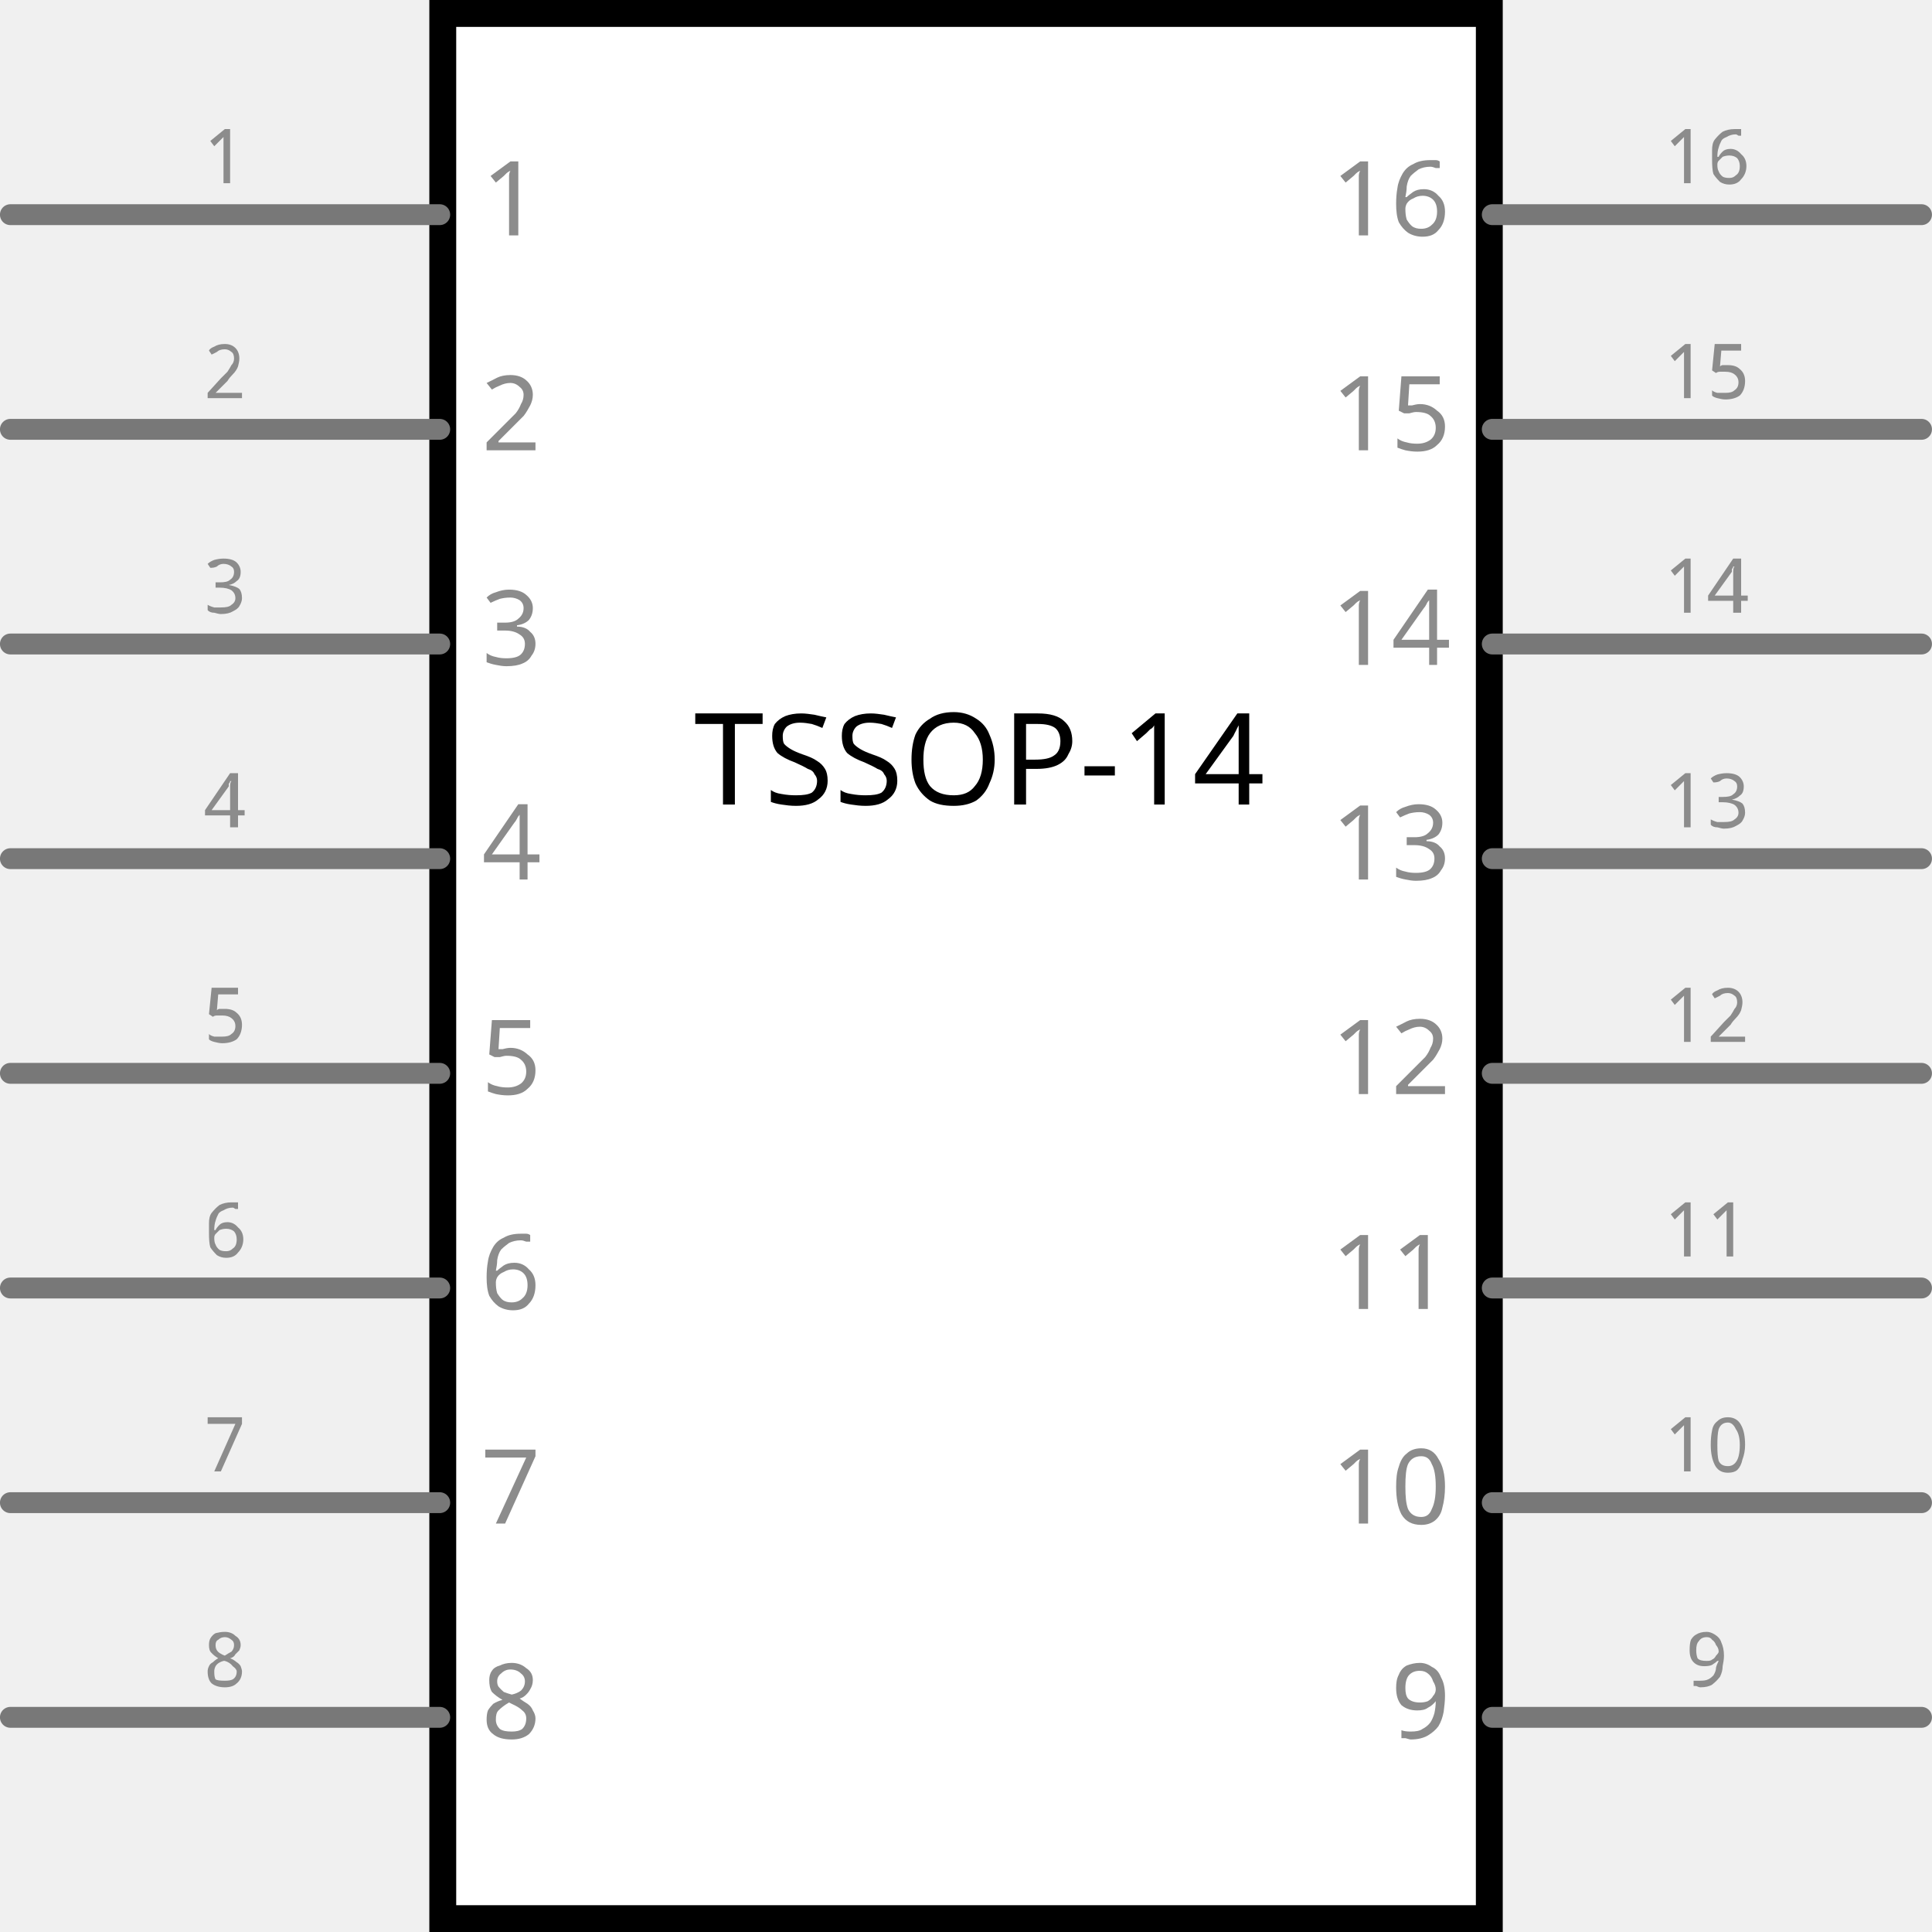
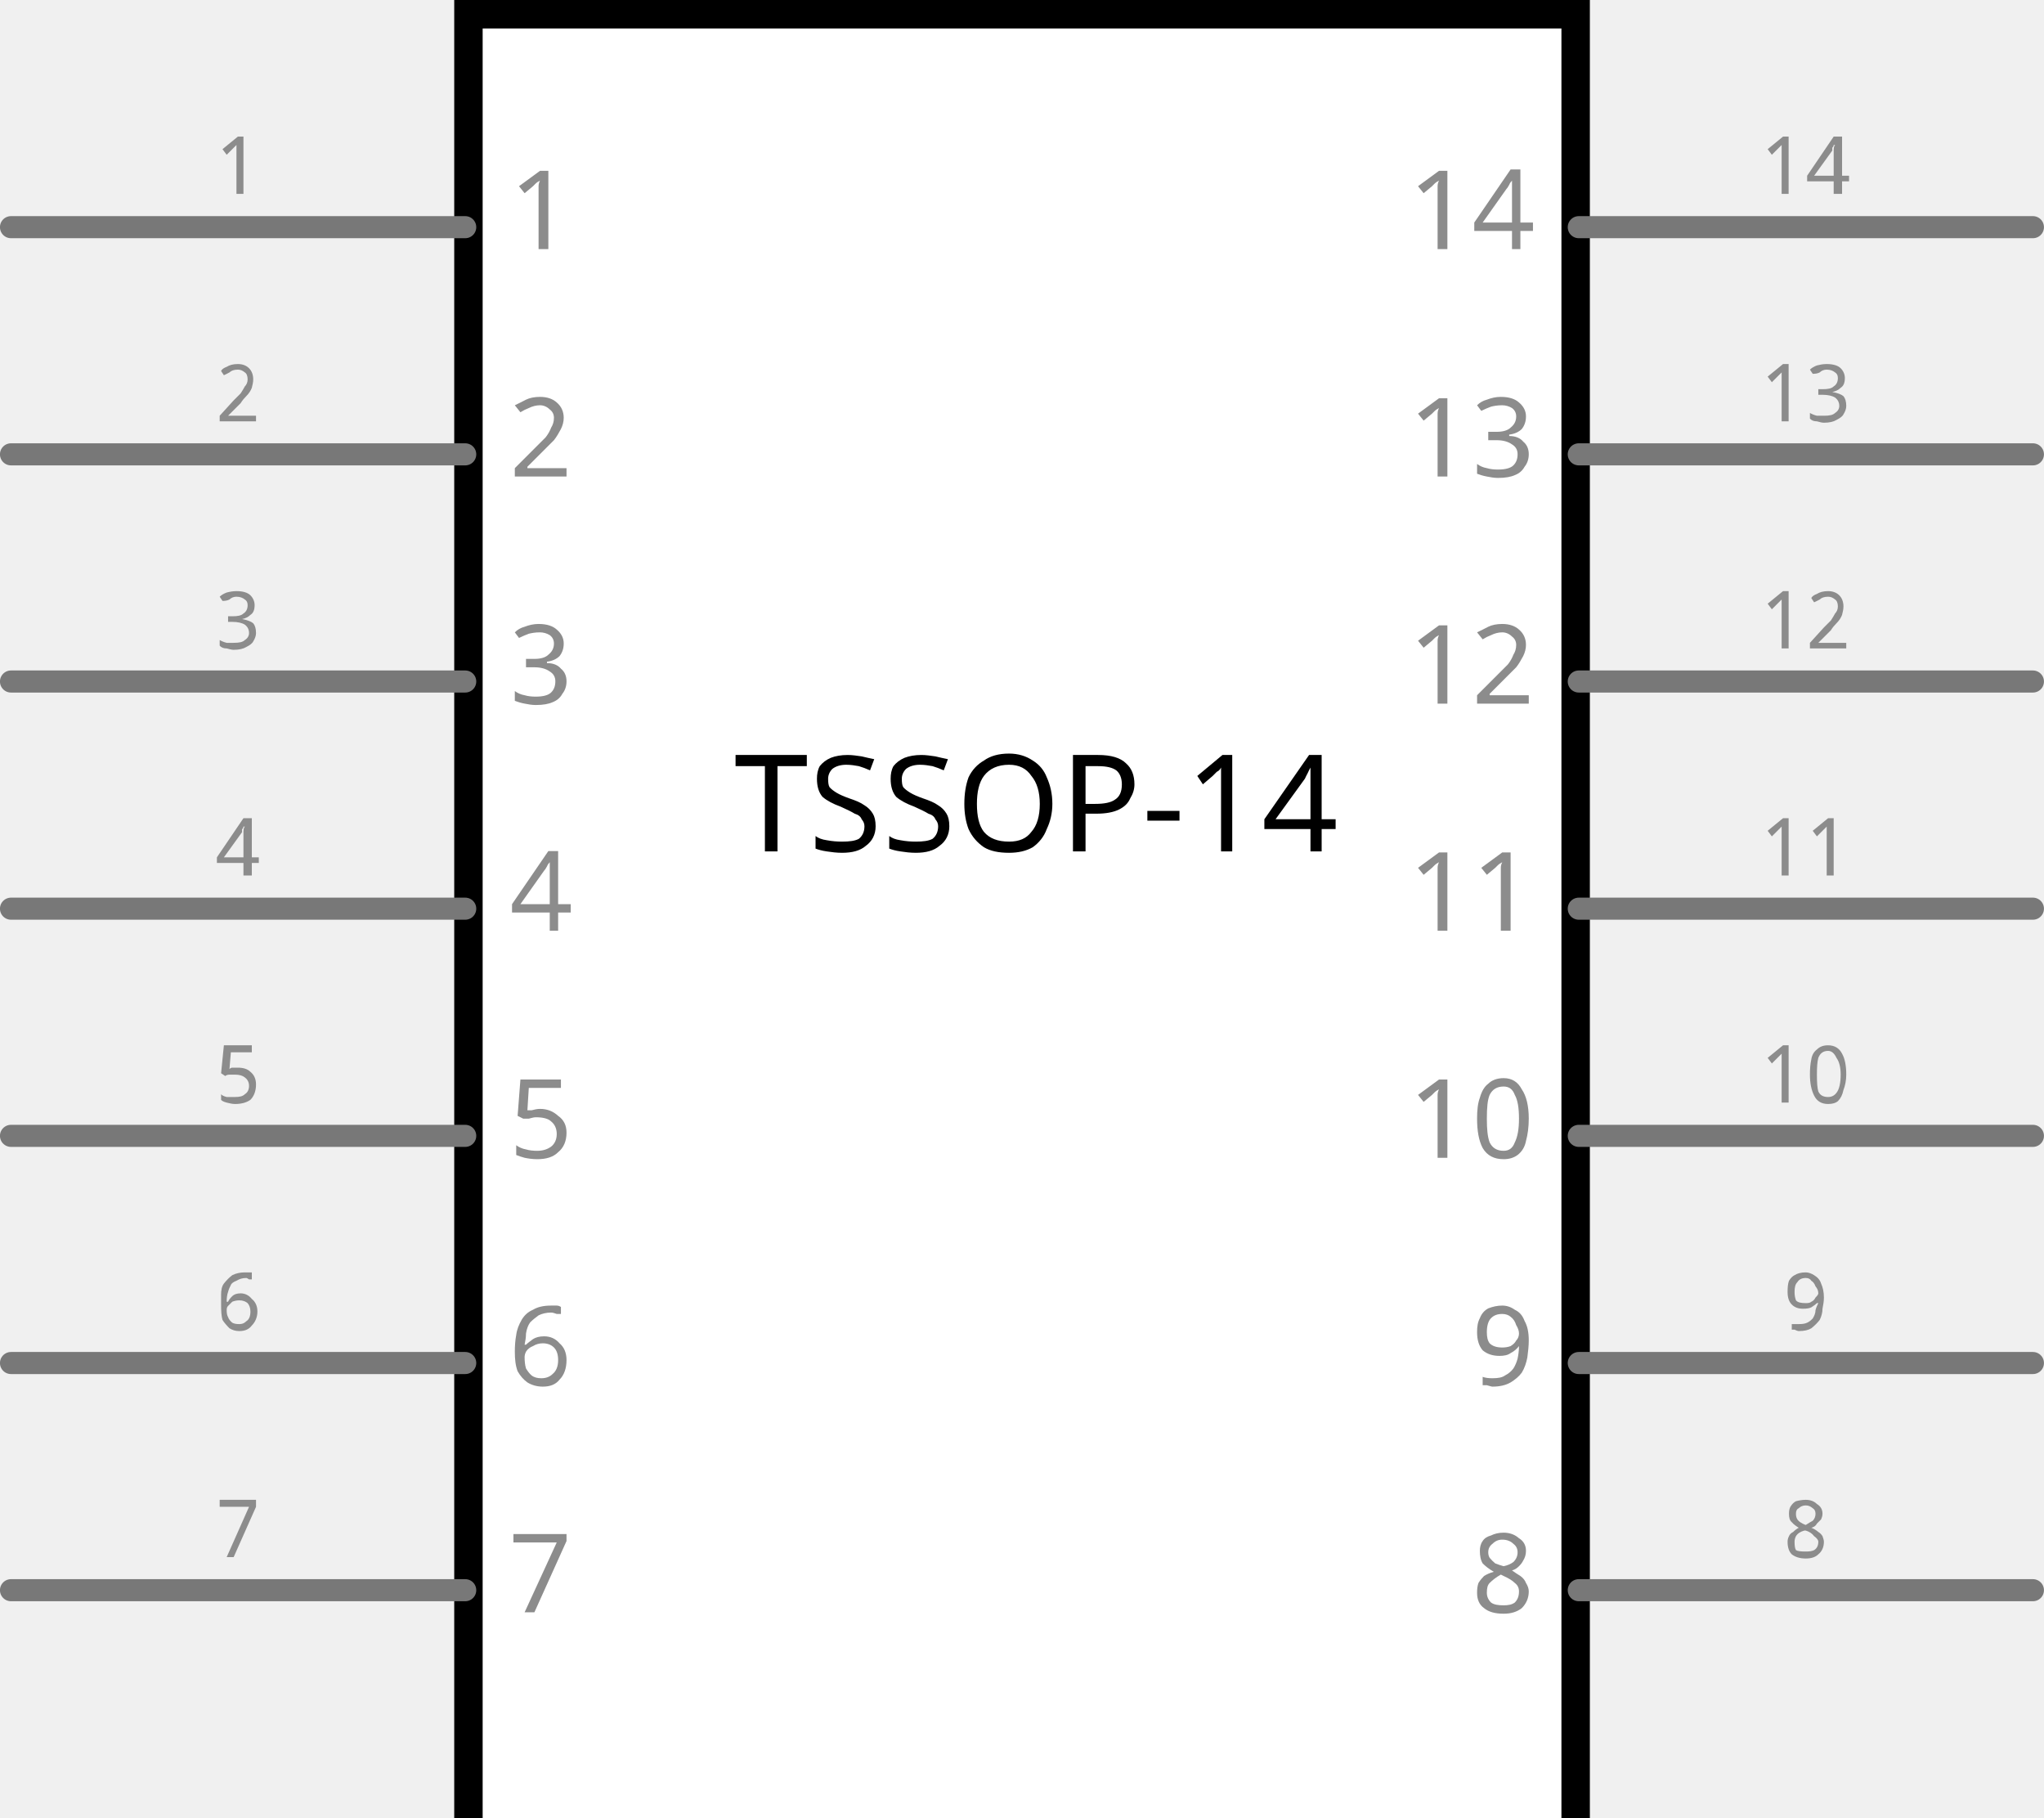
- <svg xmlns="http://www.w3.org/2000/svg" version="1.2" baseProfile="tiny" x="0in" y="0in" width="0.9in" height="0.9in" viewBox="0 0 22.86 22.86">
+ <svg xmlns="http://www.w3.org/2000/svg" version="1.2" baseProfile="tiny" x="0in" y="0in" width="0.9in" height="0.8in" viewBox="0 0 22.86 20.32">
  <g id="schematic">
    <rect class="interior rect" x="5.239" y="0.159" width="12.383" height="22.543" fill="#FFFFFF" stroke="#000000" stroke-width="0.318" stroke-linecap="round" />
-     <line class="pin" x1="17.657" y1="2.54" x2="22.736" y2="2.54" fill="none" stroke="#787878" stroke-width="0.247" stroke-linecap="round" id="connector15pin" />
-     <text class="text" font-family="'Droid Sans'" stroke="none" stroke-width="0" fill="#8c8c8c" font-size="0.882" x="20.197" y="2.17" text-anchor="middle">16</text>
-     <text class="text" font-family="'Droid Sans'" stroke="none" stroke-width="0" fill="#8c8c8c" font-size="1.235" x="17.163" y="2.787" text-anchor="end">16</text>
-     <rect class="terminal" x="22.736" y="2.417" width="0.247" height="0.247" fill="none" stroke="none" stroke-width="0" id="connector15terminal" />
-     <line class="pin" x1="17.657" y1="5.08" x2="22.736" y2="5.08" fill="none" stroke="#787878" stroke-width="0.247" stroke-linecap="round" id="connector14pin" />
-     <text class="text" font-family="'Droid Sans'" stroke="none" stroke-width="0" fill="#8c8c8c" font-size="0.882" x="20.197" y="4.71" text-anchor="middle">15</text>
-     <text class="text" font-family="'Droid Sans'" stroke="none" stroke-width="0" fill="#8c8c8c" font-size="1.235" x="17.163" y="5.327" text-anchor="end">15</text>
-     <rect class="terminal" x="22.736" y="4.957" width="0.247" height="0.247" fill="none" stroke="none" stroke-width="0" id="connector14terminal" />
-     <line class="pin" x1="17.657" y1="7.62" x2="22.736" y2="7.62" fill="none" stroke="#787878" stroke-width="0.247" stroke-linecap="round" id="connector13pin" />
-     <text class="text" font-family="'Droid Sans'" stroke="none" stroke-width="0" fill="#8c8c8c" font-size="0.882" x="20.197" y="7.25" text-anchor="middle">14</text>
-     <text class="text" font-family="'Droid Sans'" stroke="none" stroke-width="0" fill="#8c8c8c" font-size="1.235" x="17.163" y="7.867" text-anchor="end">14</text>
-     <rect class="terminal" x="22.736" y="7.497" width="0.247" height="0.247" fill="none" stroke="none" stroke-width="0" id="connector13terminal" />
-     <line class="pin" x1="17.657" y1="10.16" x2="22.736" y2="10.16" fill="none" stroke="#787878" stroke-width="0.247" stroke-linecap="round" id="connector12pin" />
-     <text class="text" font-family="'Droid Sans'" stroke="none" stroke-width="0" fill="#8c8c8c" font-size="0.882" x="20.197" y="9.79" text-anchor="middle">13</text>
-     <text class="text" font-family="'Droid Sans'" stroke="none" stroke-width="0" fill="#8c8c8c" font-size="1.235" x="17.163" y="10.407" text-anchor="end">13</text>
-     <rect class="terminal" x="22.736" y="10.037" width="0.247" height="0.247" fill="none" stroke="none" stroke-width="0" id="connector12terminal" />
-     <line class="pin" x1="17.657" y1="12.7" x2="22.736" y2="12.7" fill="none" stroke="#787878" stroke-width="0.247" stroke-linecap="round" id="connector11pin" />
-     <text class="text" font-family="'Droid Sans'" stroke="none" stroke-width="0" fill="#8c8c8c" font-size="0.882" x="20.197" y="12.33" text-anchor="middle">12</text>
-     <text class="text" font-family="'Droid Sans'" stroke="none" stroke-width="0" fill="#8c8c8c" font-size="1.235" x="17.163" y="12.947" text-anchor="end">12</text>
-     <rect class="terminal" x="22.736" y="12.576" width="0.247" height="0.247" fill="none" stroke="none" stroke-width="0" id="connector11terminal" />
-     <line class="pin" x1="17.657" y1="15.24" x2="22.736" y2="15.24" fill="none" stroke="#787878" stroke-width="0.247" stroke-linecap="round" id="connector10pin" />
-     <text class="text" font-family="'Droid Sans'" stroke="none" stroke-width="0" fill="#8c8c8c" font-size="0.882" x="20.197" y="14.87" text-anchor="middle">11</text>
-     <text class="text" font-family="'Droid Sans'" stroke="none" stroke-width="0" fill="#8c8c8c" font-size="1.235" x="17.163" y="15.487" text-anchor="end">11</text>
-     <rect class="terminal" x="22.736" y="15.117" width="0.247" height="0.247" fill="none" stroke="none" stroke-width="0" id="connector10terminal" />
-     <line class="pin" x1="17.657" y1="17.78" x2="22.736" y2="17.78" fill="none" stroke="#787878" stroke-width="0.247" stroke-linecap="round" id="connector9pin" />
-     <text class="text" font-family="'Droid Sans'" stroke="none" stroke-width="0" fill="#8c8c8c" font-size="0.882" x="20.197" y="17.41" text-anchor="middle">10</text>
-     <text class="text" font-family="'Droid Sans'" stroke="none" stroke-width="0" fill="#8c8c8c" font-size="1.235" x="17.163" y="18.027" text-anchor="end">10</text>
-     <rect class="terminal" x="22.736" y="17.657" width="0.247" height="0.247" fill="none" stroke="none" stroke-width="0" id="connector9terminal" />
-     <line class="pin" x1="17.657" y1="20.32" x2="22.736" y2="20.32" fill="none" stroke="#787878" stroke-width="0.247" stroke-linecap="round" id="connector8pin" />
-     <text class="text" font-family="'Droid Sans'" stroke="none" stroke-width="0" fill="#8c8c8c" font-size="0.882" x="20.197" y="19.95" text-anchor="middle">9</text>
-     <text class="text" font-family="'Droid Sans'" stroke="none" stroke-width="0" fill="#8c8c8c" font-size="1.235" x="17.163" y="20.567" text-anchor="end">9</text>
-     <rect class="terminal" x="22.736" y="20.197" width="0.247" height="0.247" fill="none" stroke="none" stroke-width="0" id="connector8terminal" />
+     <line class="pin" x1="17.657" y1="2.54" x2="22.736" y2="2.54" fill="none" stroke="#787878" stroke-width="0.247" stroke-linecap="round" id="connector13pin" />
+     <text class="text" font-family="'Droid Sans'" stroke="none" stroke-width="0" fill="#8c8c8c" font-size="0.882" x="20.197" y="2.17" text-anchor="middle">14</text>
+     <text class="text" font-family="'Droid Sans'" stroke="none" stroke-width="0" fill="#8c8c8c" font-size="1.235" x="17.163" y="2.787" text-anchor="end">14</text>
+     <rect class="terminal" x="22.736" y="2.417" width="0.247" height="0.247" fill="none" stroke="none" stroke-width="0" id="connector13terminal" />
+     <line class="pin" x1="17.657" y1="5.08" x2="22.736" y2="5.08" fill="none" stroke="#787878" stroke-width="0.247" stroke-linecap="round" id="connector12pin" />
+     <text class="text" font-family="'Droid Sans'" stroke="none" stroke-width="0" fill="#8c8c8c" font-size="0.882" x="20.197" y="4.71" text-anchor="middle">13</text>
+     <text class="text" font-family="'Droid Sans'" stroke="none" stroke-width="0" fill="#8c8c8c" font-size="1.235" x="17.163" y="5.327" text-anchor="end">13</text>
+     <rect class="terminal" x="22.736" y="4.957" width="0.247" height="0.247" fill="none" stroke="none" stroke-width="0" id="connector12terminal" />
+     <line class="pin" x1="17.657" y1="7.62" x2="22.736" y2="7.62" fill="none" stroke="#787878" stroke-width="0.247" stroke-linecap="round" id="connector11pin" />
+     <text class="text" font-family="'Droid Sans'" stroke="none" stroke-width="0" fill="#8c8c8c" font-size="0.882" x="20.197" y="7.25" text-anchor="middle">12</text>
+     <text class="text" font-family="'Droid Sans'" stroke="none" stroke-width="0" fill="#8c8c8c" font-size="1.235" x="17.163" y="7.867" text-anchor="end">12</text>
+     <rect class="terminal" x="22.736" y="7.497" width="0.247" height="0.247" fill="none" stroke="none" stroke-width="0" id="connector11terminal" />
+     <line class="pin" x1="17.657" y1="10.16" x2="22.736" y2="10.16" fill="none" stroke="#787878" stroke-width="0.247" stroke-linecap="round" id="connector10pin" />
+     <text class="text" font-family="'Droid Sans'" stroke="none" stroke-width="0" fill="#8c8c8c" font-size="0.882" x="20.197" y="9.79" text-anchor="middle">11</text>
+     <text class="text" font-family="'Droid Sans'" stroke="none" stroke-width="0" fill="#8c8c8c" font-size="1.235" x="17.163" y="10.407" text-anchor="end">11</text>
+     <rect class="terminal" x="22.736" y="10.037" width="0.247" height="0.247" fill="none" stroke="none" stroke-width="0" id="connector10terminal" />
+     <line class="pin" x1="17.657" y1="12.7" x2="22.736" y2="12.7" fill="none" stroke="#787878" stroke-width="0.247" stroke-linecap="round" id="connector9pin" />
+     <text class="text" font-family="'Droid Sans'" stroke="none" stroke-width="0" fill="#8c8c8c" font-size="0.882" x="20.197" y="12.33" text-anchor="middle">10</text>
+     <text class="text" font-family="'Droid Sans'" stroke="none" stroke-width="0" fill="#8c8c8c" font-size="1.235" x="17.163" y="12.947" text-anchor="end">10</text>
+     <rect class="terminal" x="22.736" y="12.576" width="0.247" height="0.247" fill="none" stroke="none" stroke-width="0" id="connector9terminal" />
+     <line class="pin" x1="17.657" y1="15.24" x2="22.736" y2="15.24" fill="none" stroke="#787878" stroke-width="0.247" stroke-linecap="round" id="connector8pin" />
+     <text class="text" font-family="'Droid Sans'" stroke="none" stroke-width="0" fill="#8c8c8c" font-size="0.882" x="20.197" y="14.87" text-anchor="middle">9</text>
+     <text class="text" font-family="'Droid Sans'" stroke="none" stroke-width="0" fill="#8c8c8c" font-size="1.235" x="17.163" y="15.487" text-anchor="end">9</text>
+     <rect class="terminal" x="22.736" y="15.117" width="0.247" height="0.247" fill="none" stroke="none" stroke-width="0" id="connector8terminal" />
+     <line class="pin" x1="17.657" y1="17.78" x2="22.736" y2="17.78" fill="none" stroke="#787878" stroke-width="0.247" stroke-linecap="round" id="connector7pin" />
+     <text class="text" font-family="'Droid Sans'" stroke="none" stroke-width="0" fill="#8c8c8c" font-size="0.882" x="20.197" y="17.41" text-anchor="middle">8</text>
+     <text class="text" font-family="'Droid Sans'" stroke="none" stroke-width="0" fill="#8c8c8c" font-size="1.235" x="17.163" y="18.027" text-anchor="end">8</text>
+     <rect class="terminal" x="22.736" y="17.657" width="0.247" height="0.247" fill="none" stroke="none" stroke-width="0" id="connector7terminal" />
    <line class="pin" x1="0.123" y1="2.54" x2="5.203" y2="2.54" fill="none" stroke="#787878" stroke-width="0.247" stroke-linecap="round" id="connector0pin" />
    <text class="text" font-family="'Droid Sans'" stroke="none" stroke-width="0" fill="#8c8c8c" font-size="0.882" x="2.663" y="2.17" text-anchor="middle">1</text>
    <text class="text" font-family="'Droid Sans'" stroke="none" stroke-width="0" fill="#8c8c8c" font-size="1.235" x="5.697" y="2.787" text-anchor="start">1</text>
    <rect class="terminal" x="-0.123" y="2.417" width="0.247" height="0.247" fill="none" stroke="none" stroke-width="0" id="connector0terminal" />
    <line class="pin" x1="0.123" y1="5.08" x2="5.203" y2="5.08" fill="none" stroke="#787878" stroke-width="0.247" stroke-linecap="round" id="connector1pin" />
    <text class="text" font-family="'Droid Sans'" stroke="none" stroke-width="0" fill="#8c8c8c" font-size="0.882" x="2.663" y="4.71" text-anchor="middle">2</text>
    <text class="text" font-family="'Droid Sans'" stroke="none" stroke-width="0" fill="#8c8c8c" font-size="1.235" x="5.697" y="5.327" text-anchor="start">2</text>
    <rect class="terminal" x="-0.123" y="4.957" width="0.247" height="0.247" fill="none" stroke="none" stroke-width="0" id="connector1terminal" />
    <line class="pin" x1="0.123" y1="7.62" x2="5.203" y2="7.62" fill="none" stroke="#787878" stroke-width="0.247" stroke-linecap="round" id="connector2pin" />
    <text class="text" font-family="'Droid Sans'" stroke="none" stroke-width="0" fill="#8c8c8c" font-size="0.882" x="2.663" y="7.25" text-anchor="middle">3</text>
    <text class="text" font-family="'Droid Sans'" stroke="none" stroke-width="0" fill="#8c8c8c" font-size="1.235" x="5.697" y="7.867" text-anchor="start">3</text>
    <rect class="terminal" x="-0.123" y="7.497" width="0.247" height="0.247" fill="none" stroke="none" stroke-width="0" id="connector2terminal" />
    <line class="pin" x1="0.123" y1="10.16" x2="5.203" y2="10.16" fill="none" stroke="#787878" stroke-width="0.247" stroke-linecap="round" id="connector3pin" />
    <text class="text" font-family="'Droid Sans'" stroke="none" stroke-width="0" fill="#8c8c8c" font-size="0.882" x="2.663" y="9.79" text-anchor="middle">4</text>
    <text class="text" font-family="'Droid Sans'" stroke="none" stroke-width="0" fill="#8c8c8c" font-size="1.235" x="5.697" y="10.407" text-anchor="start">4</text>
    <rect class="terminal" x="-0.123" y="10.037" width="0.247" height="0.247" fill="none" stroke="none" stroke-width="0" id="connector3terminal" />
    <line class="pin" x1="0.123" y1="12.7" x2="5.203" y2="12.7" fill="none" stroke="#787878" stroke-width="0.247" stroke-linecap="round" id="connector4pin" />
    <text class="text" font-family="'Droid Sans'" stroke="none" stroke-width="0" fill="#8c8c8c" font-size="0.882" x="2.663" y="12.33" text-anchor="middle">5</text>
    <text class="text" font-family="'Droid Sans'" stroke="none" stroke-width="0" fill="#8c8c8c" font-size="1.235" x="5.697" y="12.947" text-anchor="start">5</text>
    <rect class="terminal" x="-0.123" y="12.576" width="0.247" height="0.247" fill="none" stroke="none" stroke-width="0" id="connector4terminal" />
    <line class="pin" x1="0.123" y1="15.24" x2="5.203" y2="15.24" fill="none" stroke="#787878" stroke-width="0.247" stroke-linecap="round" id="connector5pin" />
    <text class="text" font-family="'Droid Sans'" stroke="none" stroke-width="0" fill="#8c8c8c" font-size="0.882" x="2.663" y="14.87" text-anchor="middle">6</text>
    <text class="text" font-family="'Droid Sans'" stroke="none" stroke-width="0" fill="#8c8c8c" font-size="1.235" x="5.697" y="15.487" text-anchor="start">6</text>
    <rect class="terminal" x="-0.123" y="15.117" width="0.247" height="0.247" fill="none" stroke="none" stroke-width="0" id="connector5terminal" />
    <line class="pin" x1="0.123" y1="17.78" x2="5.203" y2="17.78" fill="none" stroke="#787878" stroke-width="0.247" stroke-linecap="round" id="connector6pin" />
    <text class="text" font-family="'Droid Sans'" stroke="none" stroke-width="0" fill="#8c8c8c" font-size="0.882" x="2.663" y="17.41" text-anchor="middle">7</text>
    <text class="text" font-family="'Droid Sans'" stroke="none" stroke-width="0" fill="#8c8c8c" font-size="1.235" x="5.697" y="18.027" text-anchor="start">7</text>
    <rect class="terminal" x="-0.123" y="17.657" width="0.247" height="0.247" fill="none" stroke="none" stroke-width="0" id="connector6terminal" />
-     <line class="pin" x1="0.123" y1="20.32" x2="5.203" y2="20.32" fill="none" stroke="#787878" stroke-width="0.247" stroke-linecap="round" id="connector7pin" />
-     <text class="text" font-family="'Droid Sans'" stroke="none" stroke-width="0" fill="#8c8c8c" font-size="0.882" x="2.663" y="19.95" text-anchor="middle">8</text>
-     <text class="text" font-family="'Droid Sans'" stroke="none" stroke-width="0" fill="#8c8c8c" font-size="1.235" x="5.697" y="20.567" text-anchor="start">8</text>
-     <rect class="terminal" x="-0.123" y="20.197" width="0.247" height="0.247" fill="none" stroke="none" stroke-width="0" id="connector7terminal" />
    <text class="text" id="label" font-family="'Droid Sans'" stroke="none" stroke-width="0" fill="#000000" font-size="1.499" x="11.589" y="9.519" text-anchor="middle">TSSOP-14</text>
  </g>
</svg>
